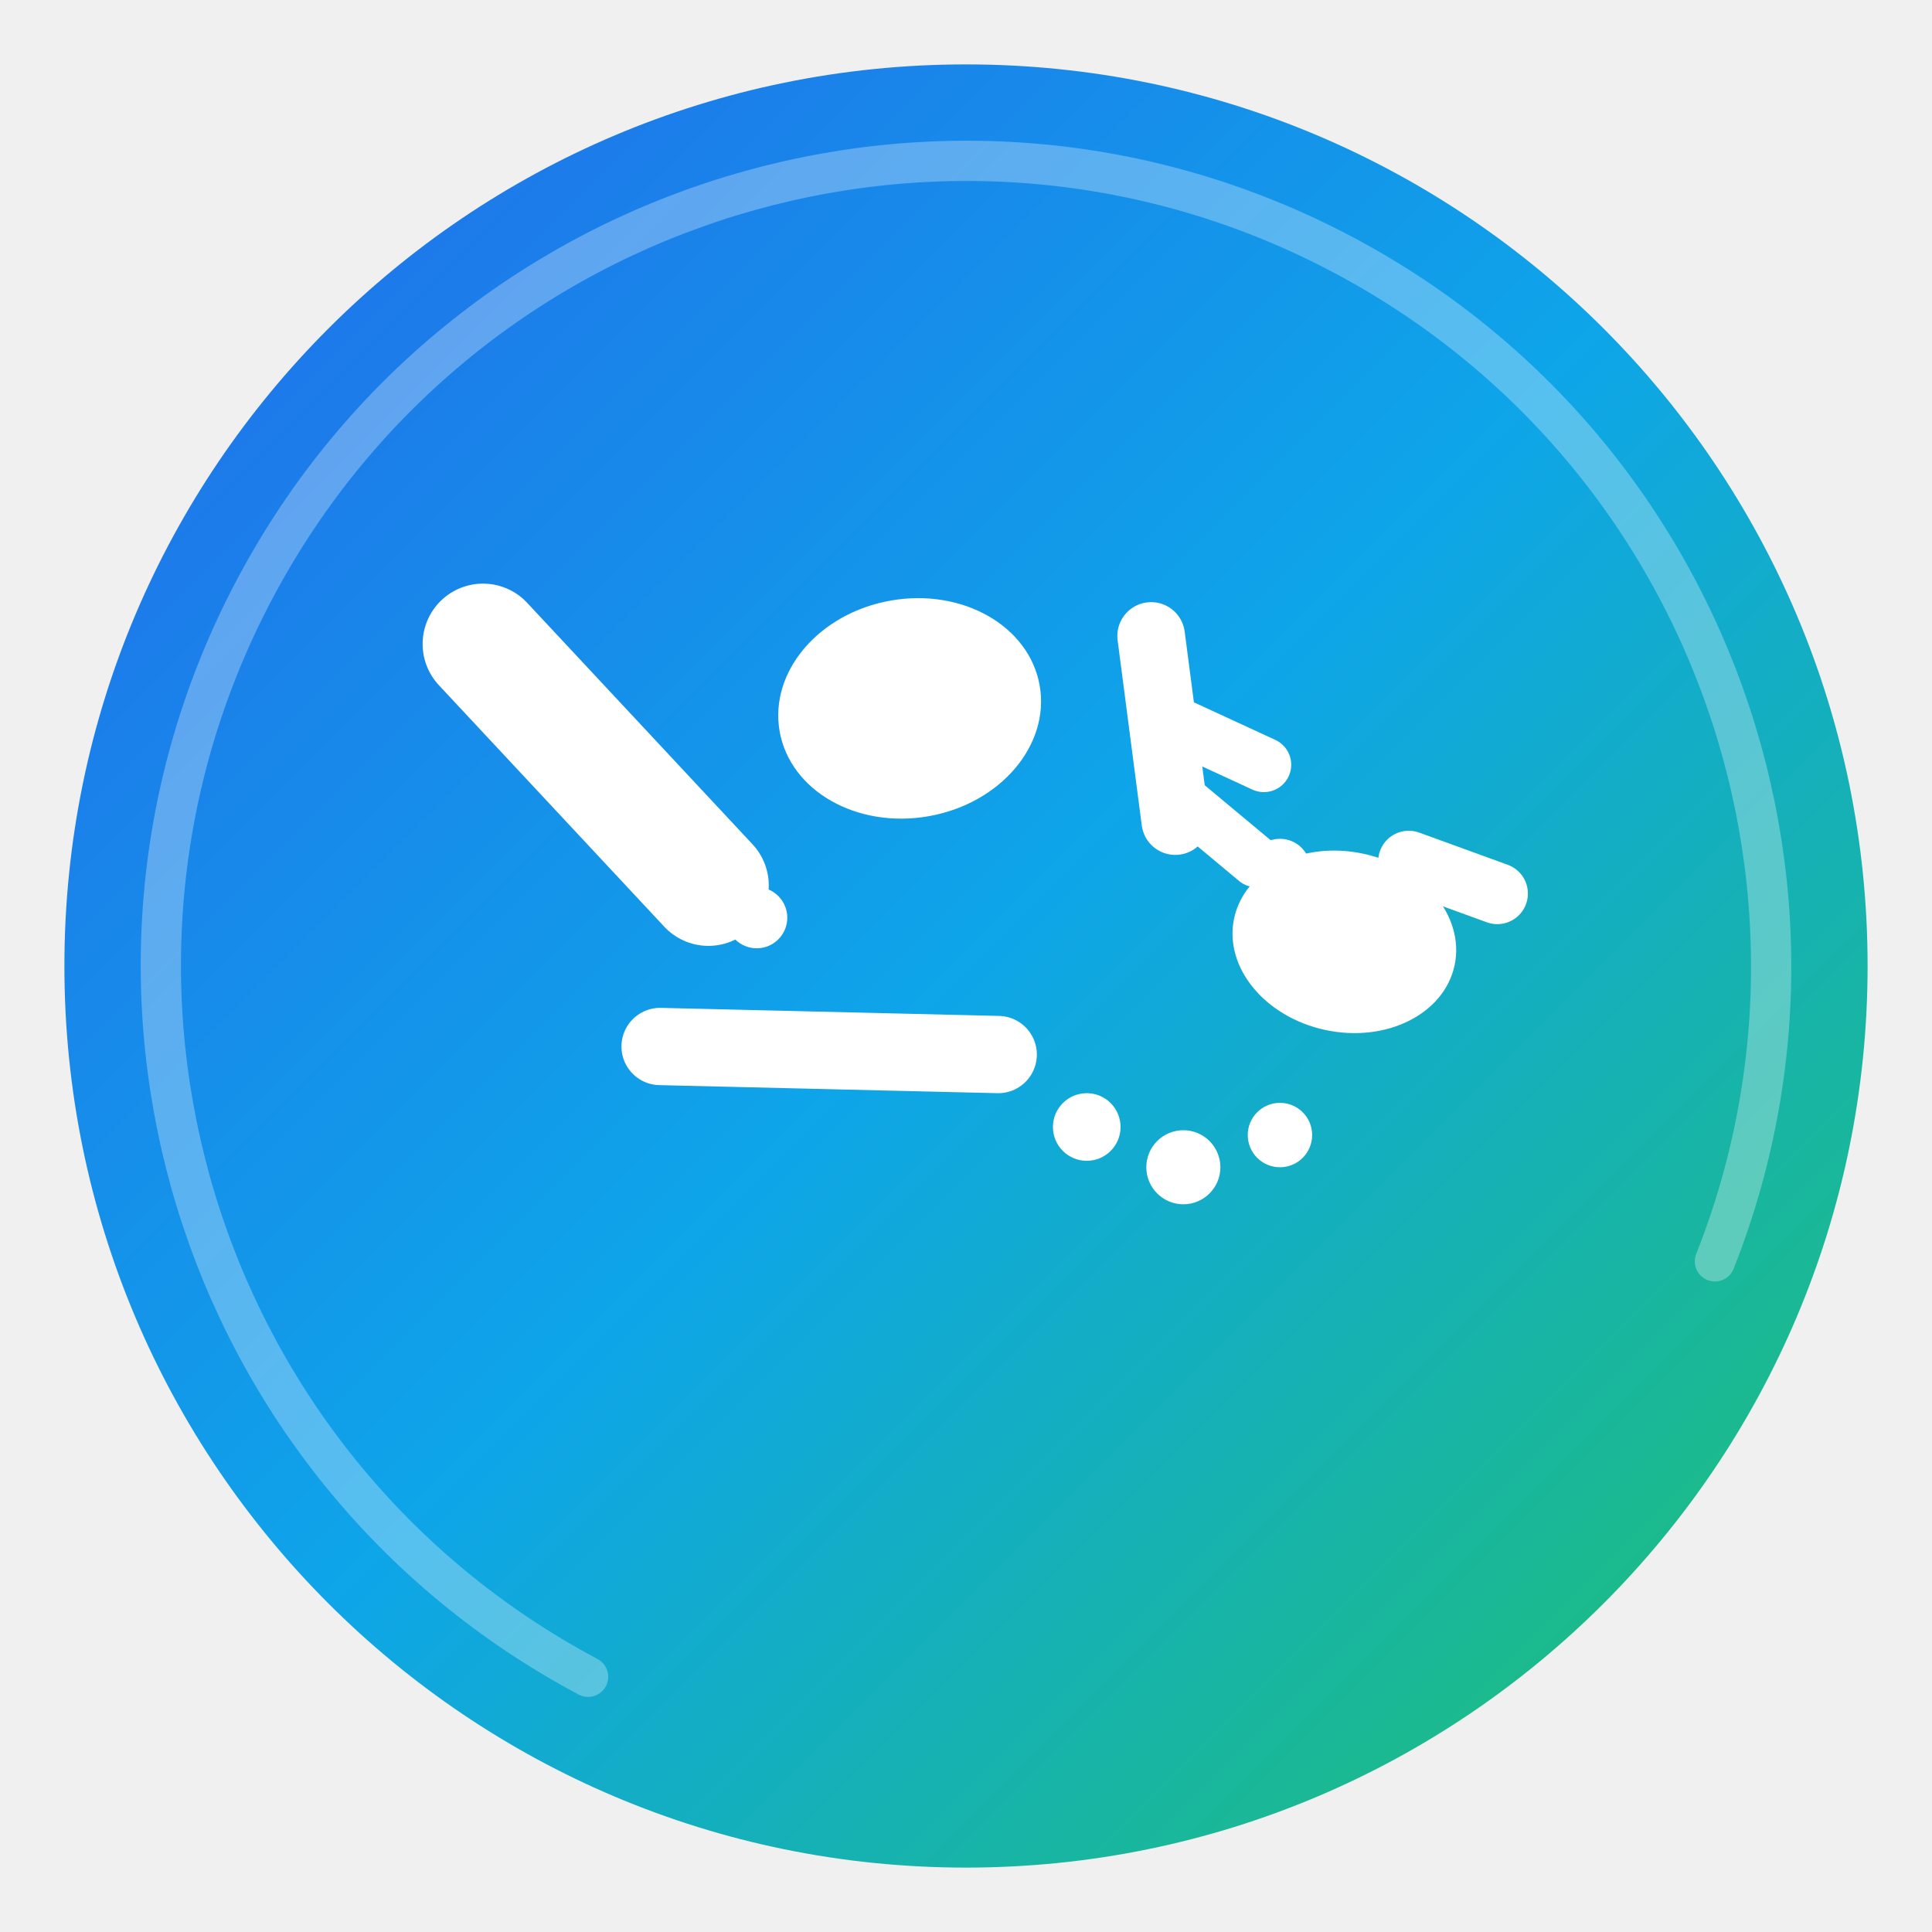
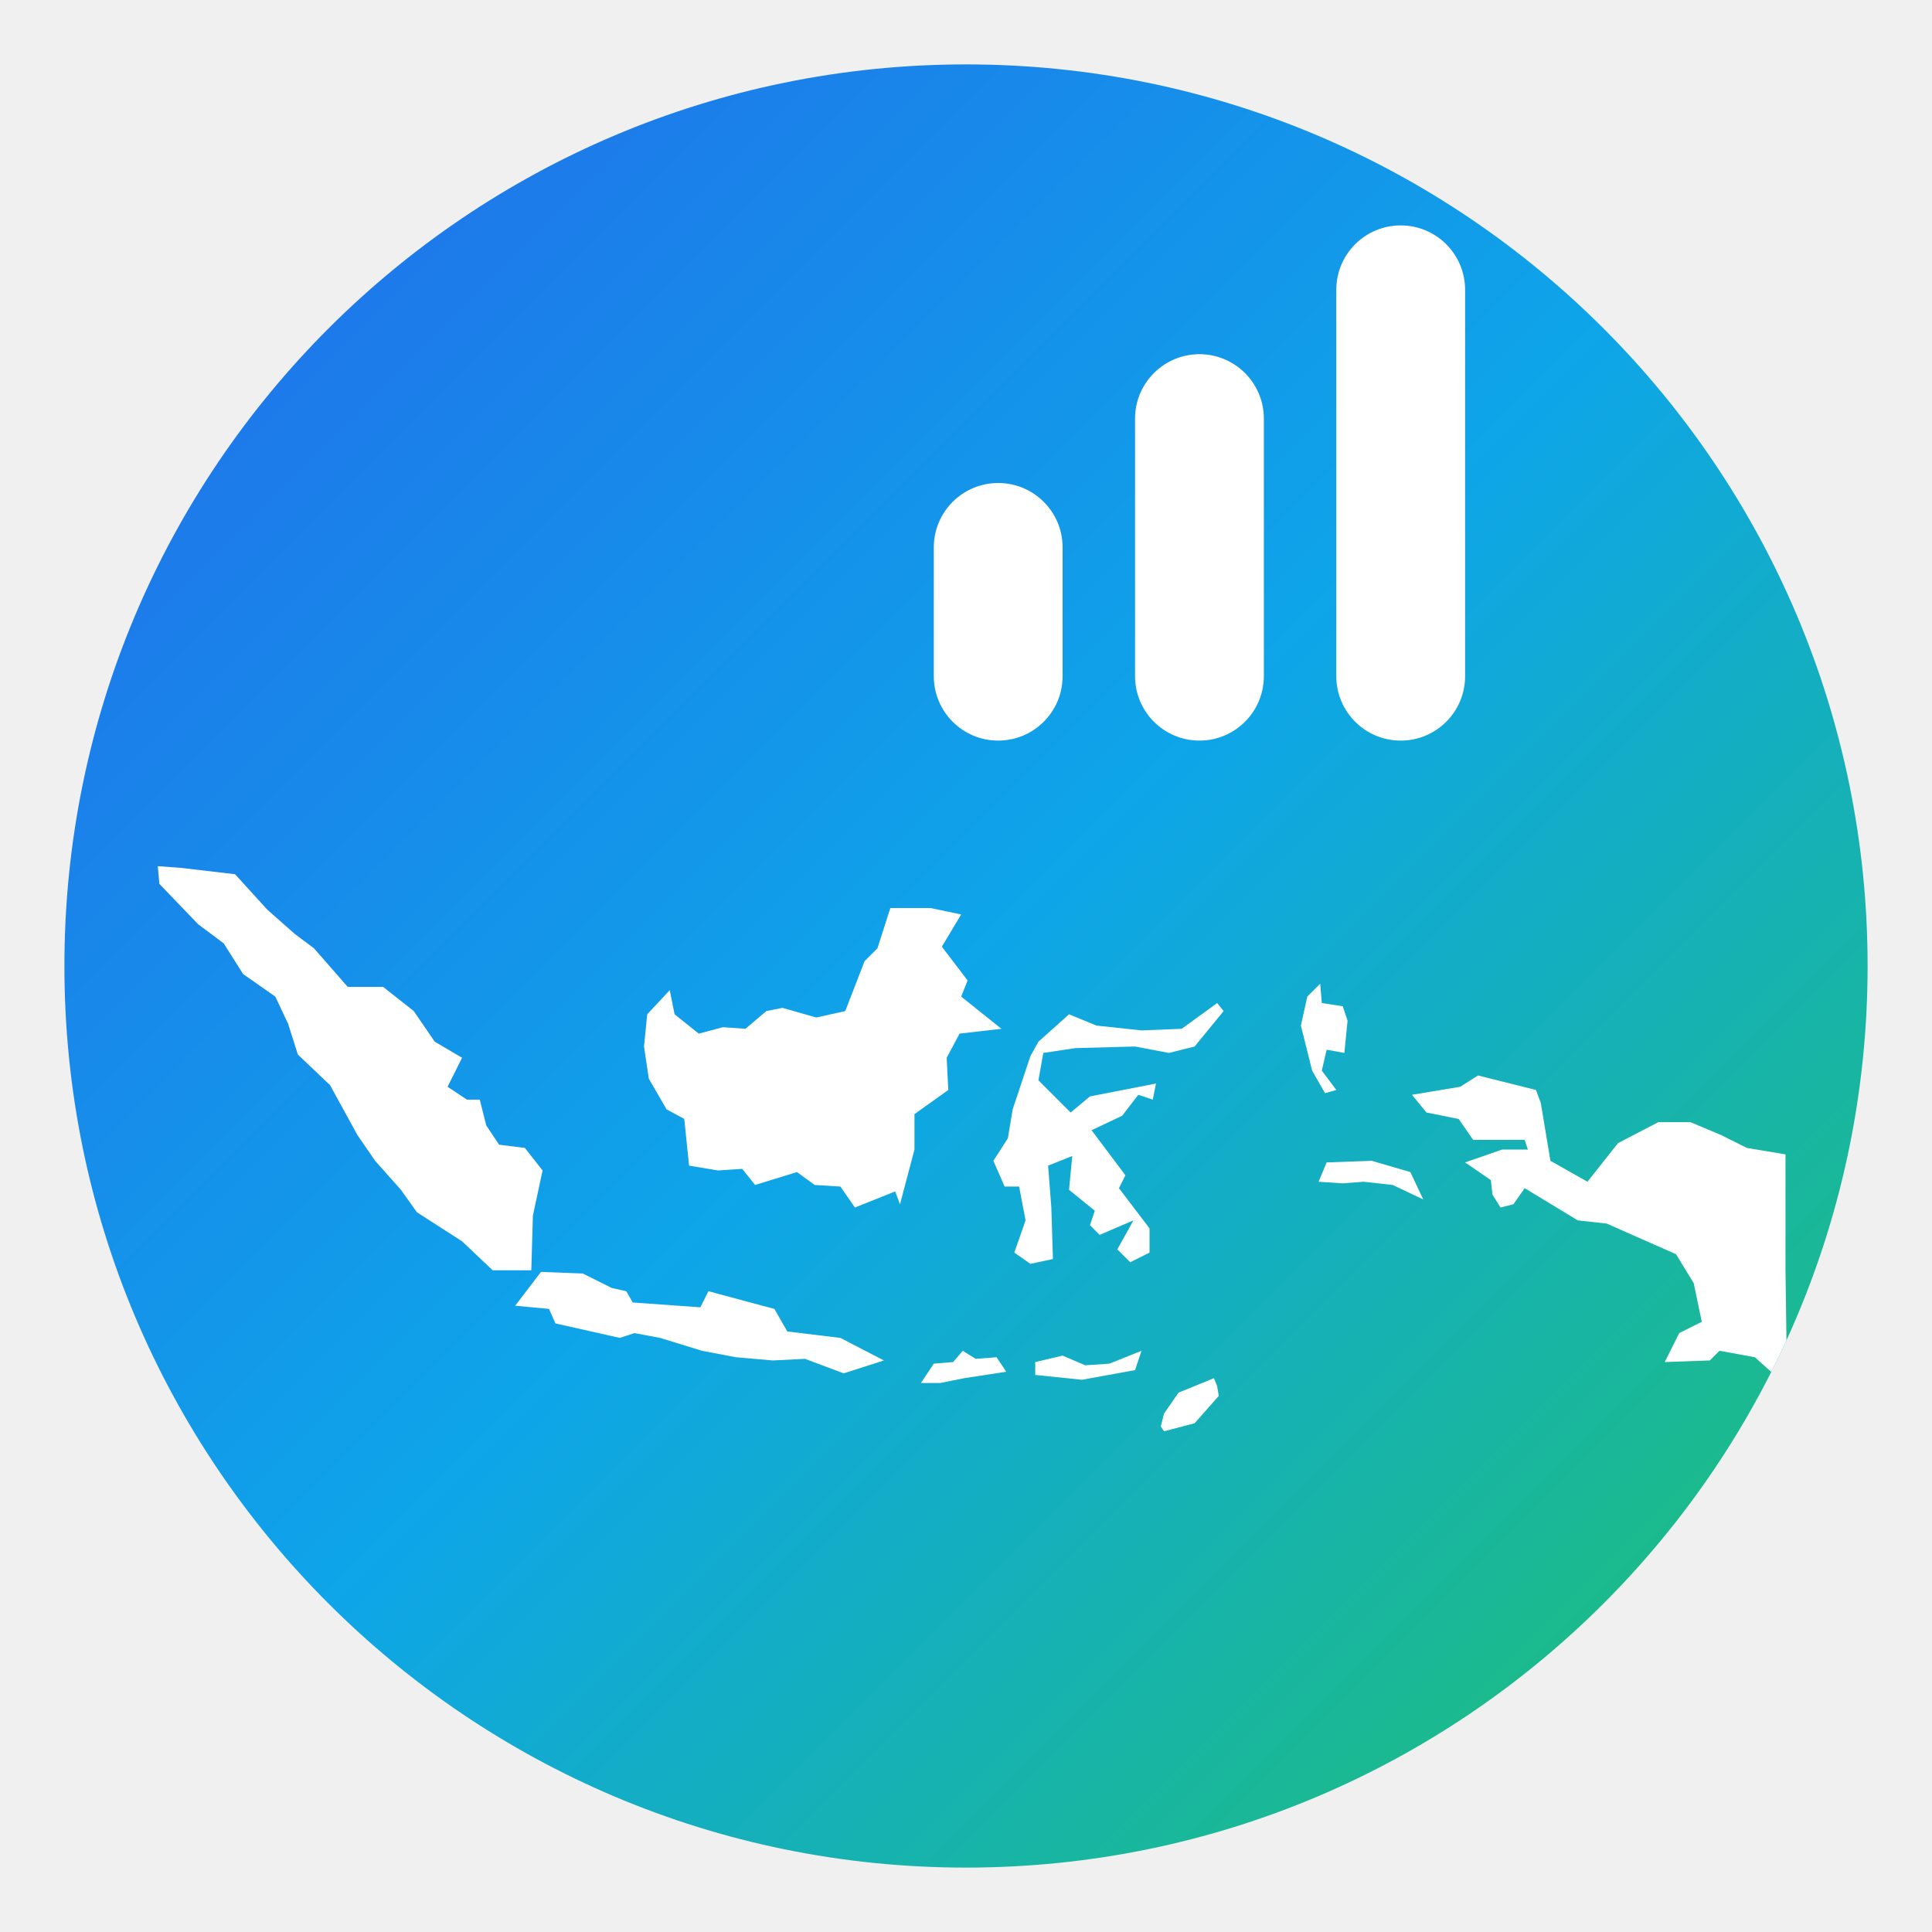
<svg xmlns="http://www.w3.org/2000/svg" viewBox="0 0 120 120" fill="none">
  <defs>
    <linearGradient id="ndDisc" x1="0" y1="0" x2="120" y2="120" gradientUnits="userSpaceOnUse">
      <stop offset="0" stop-color="#2563EB" />
      <stop offset="0.5" stop-color="#0EA5E9" />
      <stop offset="1" stop-color="#22C55E" />
    </linearGradient>
+     <clipPath id="ndClip">
+       <circle cx="60" cy="60" r="56" />
+     </clipPath>
  </defs>
  <circle cx="60" cy="60" r="56" fill="url(#ndDisc)" />
-   <circle cx="60" cy="60" r="50" stroke="#FFFFFF" stroke-opacity="0.3" stroke-width="2.5" stroke-dasharray="230 84.2" stroke-linecap="round" transform="rotate(118 60 60)" fill="none" />
-   <g fill="#FFFFFF" stroke="#FFFFFF">
-     <path d="M30 40 L44 55" stroke-width="7.5" stroke-linecap="round" fill="none" />
-     <path d="M41 65 L62 65.5" stroke-width="4.8" stroke-linecap="round" fill="none" />
-     <ellipse cx="56.5" cy="44" rx="8.2" ry="6.8" transform="rotate(-10 56.5 44)" stroke="none" />
-     <path d="M71.5 39.5 L73 51" stroke-width="4.2" stroke-linecap="round" fill="none" />
-     <path d="M72 44.5 L78.5 47.5" stroke-width="3.4" stroke-linecap="round" fill="none" />
-     <path d="M72.6 49 L78 53.5" stroke-width="3.2" stroke-linecap="round" fill="none" />
-     <ellipse cx="83.5" cy="58.5" rx="7" ry="5.6" transform="rotate(12 83.5 58.5)" stroke="none" />
-     <path d="M87.5 53.5 L93 55.5" stroke-width="3.8" stroke-linecap="round" fill="none" />
-     <circle cx="47" cy="57" r="1.9" stroke="none" />
-     <circle cx="67.5" cy="70" r="2.1" stroke="none" />
-     <circle cx="73.5" cy="72.5" r="2.3" stroke="none" />
-     <circle cx="79.5" cy="70.5" r="2" stroke="none" />
-     <circle cx="79.5" cy="54" r="1.9" stroke="none" />
+   <g fill="#FFFFFF">
+     <rect x="58" y="30" width="8" height="16" rx="4" />
+     <rect x="70.5" y="22" width="8" height="24" rx="4" />
+     <rect x="83" y="14" width="8" height="32" rx="4" />
+     <g clip-path="url(#ndClip)">
+       <path d="M110.9 71.7 L110.9 78.9 L111 86.1 L109 84.3 L106.8 83.9 L106.2 84.5 L103.4 84.6 L104.3 82.8 L105.7 82.1 L105.2 79.7 L104.1 77.9 L99.8 76 L98 75.8 L94.7 73.8 L94 74.8 L93.2 75 L92.7 74.2 L92.6 73.3 L91 72.2 L93.3 71.4 L94.9 71.4 L94.7 70.8 L91.5 70.8 L90.6 69.5 L88.6 69.1 L87.7 68 L90.7 67.5 L91.8 66.8 L95.4 67.7 L95.7 68.5 L96.3 72.1 L98.6 73.4 L100.5 71 L103 69.7 L105 69.7 L106.9 70.5 L108.5 71.3 L110.9 71.7 Z" />
+       <path d="M75.4 85.6 L75.6 86.1 L75.7 86.7 L74.2 88.4 L72.3 88.9 L72.1 88.6 L72.3 87.8 L73.2 86.5 L75.4 85.6 Z" />
+       <path d="M59.7 56.8 L58.5 58.8 L60.1 60.9 L59.7 61.9 L62.2 63.9 L59.6 64.2 L58.8 65.7 L58.9 67.7 L56.8 69.2 L56.8 71.4 L55.9 74.8 L55.6 74 L53.1 75 L52.2 73.7 L50.6 73.6 L49.5 72.8 L46.9 73.6 L46.1 72.6 L44.6 72.7 L42.8 72.4 L42.5 69.5 L41.4 68.9 L40.3 67 L40 65 L40.2 63 L41.6 61.5 L41.9 63 L43.4 64.2 L44.9 63.8 L46.3 63.9 L47.6 62.8 L48.6 62.6 L50.7 63.2 L52.5 62.8 L53.7 59.7 L54.5 58.9 L55.3 56.4 L57.8 56.4 L59.7 56.8 Z" />
+       <path d="M85.2 72.1 L87.6 72.8 L88.4 74.5 L86.5 73.6 L84.7 73.4 L83.4 73.5 L81.9 73.4 L82.4 72.2 L85.2 72.1 Z" />
+       <path d="M82 61.1 L82.1 62.3 L83.4 62.5 L83.7 63.4 L83.5 65.4 L82.4 65.2 L82.1 66.5 L83 67.7 L82.3 67.9 L81.5 66.5 L80.8 63.7 L81.2 61.9 L82 61.1 Z" />
+       <path d="M70.9 64 L73.4 63.9 L75.6 62.3 L76 62.8 L74.2 65 L72.6 65.4 L70.5 65 L66.8 65.1 L64.8 65.4 L64.5 67.1 L66.5 69.1 L67.7 68.1 L71.8 67.3 L71.6 68.3 L70.7 68 L69.7 69.3 L67.8 70.2 L69.9 73 L69.5 73.8 L71.4 76.3 L71.4 77.8 L70.2 78.4 L69.4 77.6 L70.4 75.8 L68.3 76.7 L67.7 76.1 L68 75.2 L66.4 73.9 L66.6 71.8 L65.1 72.4 L65.3 75 L65.4 78.2 L64 78.5 L63 77.8 L63.7 75.8 L63.3 73.7 L62.4 73.7 L61.7 72.1 L62.6 70.7 L62.9 68.9 L64 65.6 L64.5 64.7 L66.4 63 L68.1 63.7 L70.9 64 Z" />
+       <path d="M67.4 84.8 L68.9 84.7 L70.9 83.9 L70.5 85.1 L67.2 85.7 L64.3 85.4 L64.3 84.6 L66 84.2 L67.4 84.8 Z" />
+       <path d="M60.6 84.4 L61.9 84.3 L62.5 85.2 L59.9 85.6 L58.4 85.9 L57.2 85.9 L58 84.7 L59.2 84.6 L59.8 83.9 L60.6 84.4 Z" />
+       <path d="M38.9 80.2 L39.3 80.9 L43.5 81.2 L44 80.2 L48.1 81.3 L48.9 82.7 L52.2 83.1 L54.9 84.5 L52.4 85.3 L50 84.4 L48 84.5 L45.7 84.3 L43.6 83.9 L41 83.1 L39.4 82.8 L38.5 83.1 L34.5 82.2 L34.1 81.3 L32 81.1 L33.6 79 L36.2 79.1 L38 80 L38.9 80.2 Z" />
+       <path d="M29.8 68.3 L30.2 69.9 L31 71.1 L32.6 71.3 L33.7 72.7 L33.1 75.5 L33 78.9 L30.6 78.9 L28.7 77.1 L25.9 75.3 L24.9 73.9 L23.3 72.1 L22.2 70.5 L20.5 67.4 L18.5 65.5 L17.9 63.6 L17.1 61.9 L15.1 60.5 L13.9 58.6 L12.3 57.4 L9.9 54.9 L9.8 53.8 L11.2 53.9 L14.6 54.3 L16.6 56.5 L18.3 58 L19.5 58.9 L21.6 61.3 L23.8 61.3 L25.7 62.8 L27 64.7 L28.7 65.7 L27.8 67.5 L29 68.3 L29.8 68.3 Z" />
+     </g>
  </g>
</svg>
